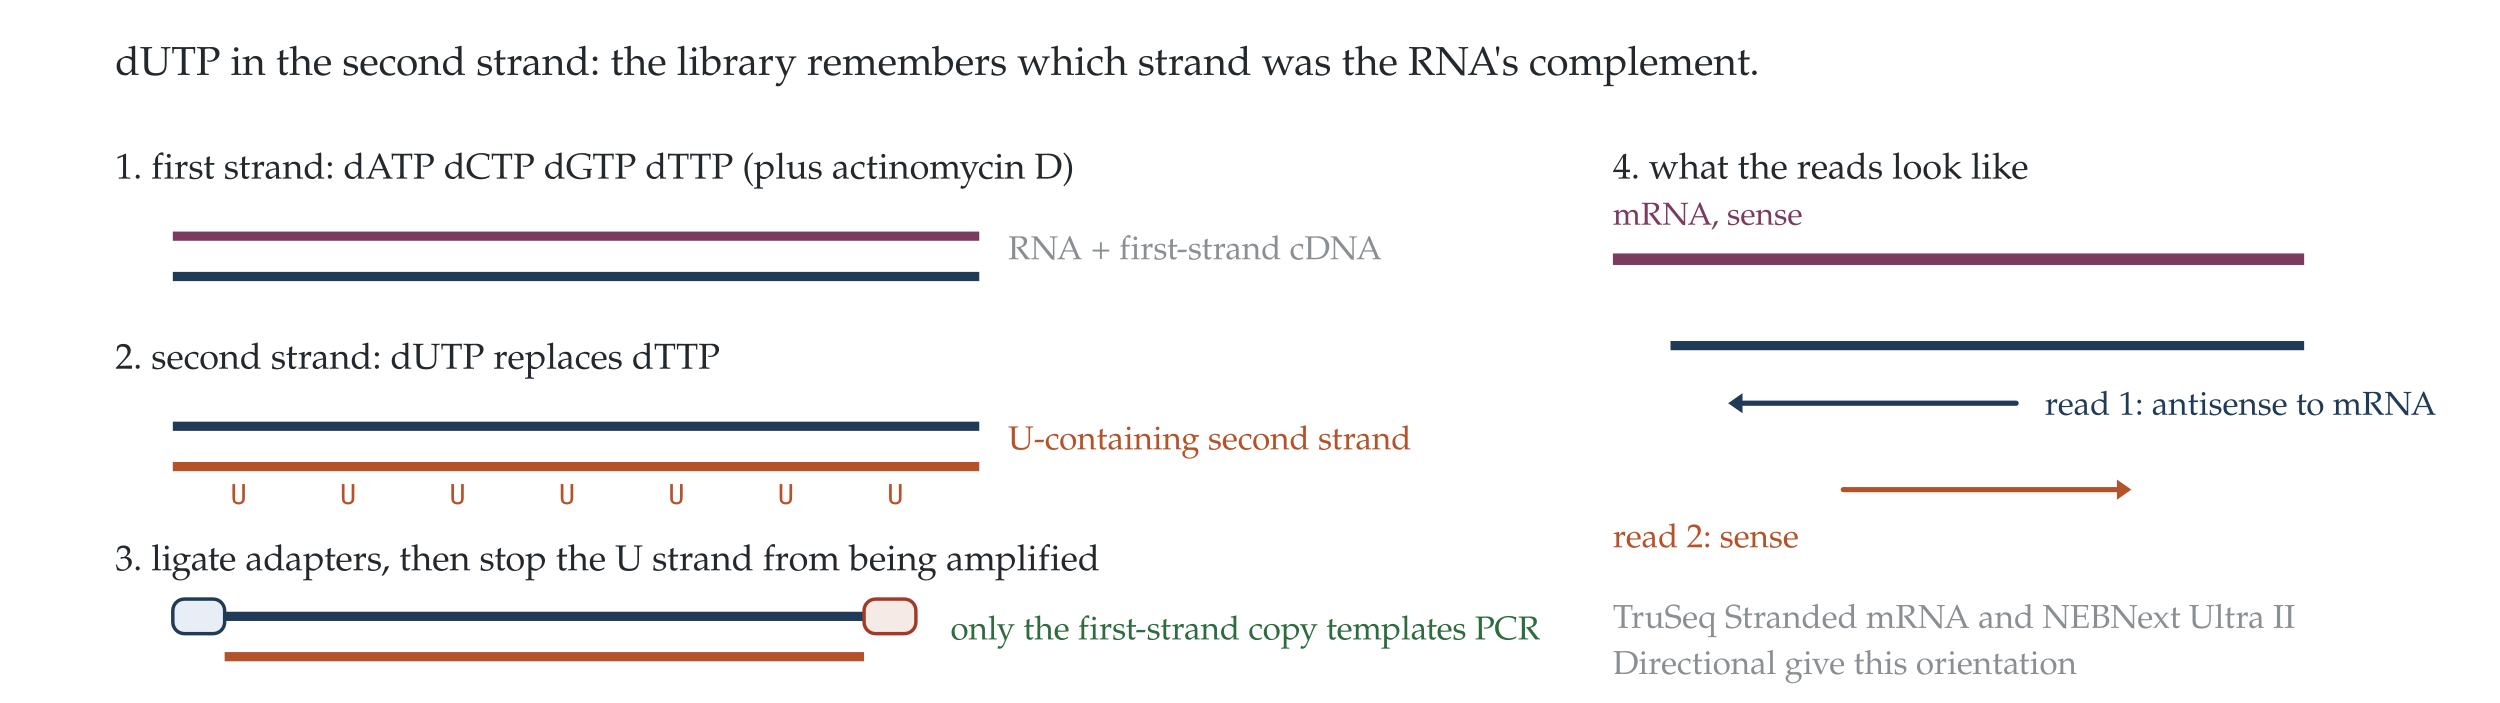
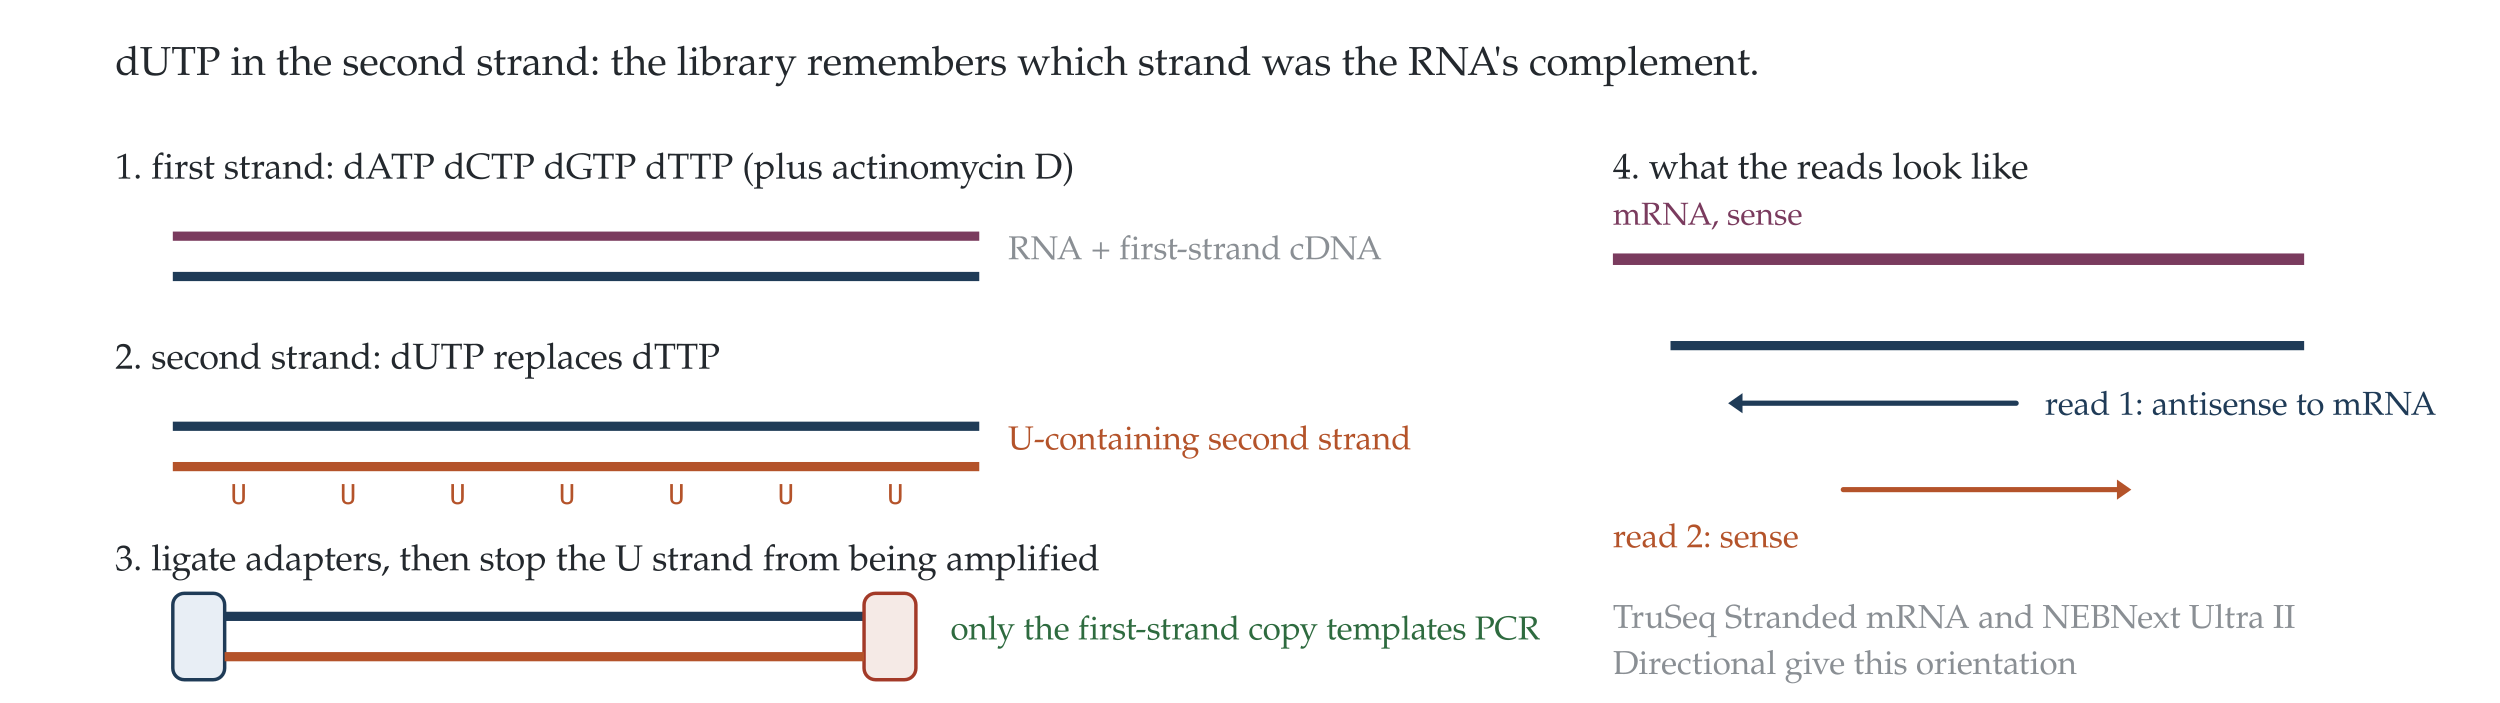
<svg xmlns="http://www.w3.org/2000/svg" viewBox="0 0 868 244" width="868" height="244" font-family="&quot;Palatino Linotype&quot;, &quot;Book Antiqua&quot;, Palatino, FreeSerif, serif" fill="#23282d">
  <rect width="840" height="244" fill="none" />
  <text x="40" y="26" font-size="14" fill="#23282d">dUTP in the second strand: the library remembers which strand was the RNA's complement.</text>
  <text x="40" y="62" font-size="12.5" fill="#23282d">1. first strand: dATP dCTP dGTP dTTP (plus actinomycin D)</text>
  <line x1="60" y1="82" x2="340" y2="82" stroke="#7a3b5e" stroke-width="3.2" stroke-linecap="butt" />
  <line x1="60" y1="96" x2="340" y2="96" stroke="#1f3b57" stroke-width="3.2" stroke-linecap="butt" />
  <text x="350" y="90" font-size="11.5" fill="#8a8f94">RNA + first-strand cDNA</text>
  <text x="40" y="128" font-size="12.5" fill="#23282d">2. second strand: dUTP replaces dTTP</text>
  <line x1="60" y1="148" x2="340" y2="148" stroke="#1f3b57" stroke-width="3.2" stroke-linecap="butt" />
  <line x1="60" y1="162" x2="340" y2="162" stroke="#b4532a" stroke-width="3.2" stroke-linecap="butt" />
  <text x="80" y="175" font-size="9.5" fill="#b4532a" font-family="ui-monospace, &quot;DejaVu Sans Mono&quot;, &quot;Courier New&quot;, monospace">U</text>
  <text x="118" y="175" font-size="9.5" fill="#b4532a" font-family="ui-monospace, &quot;DejaVu Sans Mono&quot;, &quot;Courier New&quot;, monospace">U</text>
  <text x="156" y="175" font-size="9.5" fill="#b4532a" font-family="ui-monospace, &quot;DejaVu Sans Mono&quot;, &quot;Courier New&quot;, monospace">U</text>
  <text x="194" y="175" font-size="9.5" fill="#b4532a" font-family="ui-monospace, &quot;DejaVu Sans Mono&quot;, &quot;Courier New&quot;, monospace">U</text>
  <text x="232" y="175" font-size="9.5" fill="#b4532a" font-family="ui-monospace, &quot;DejaVu Sans Mono&quot;, &quot;Courier New&quot;, monospace">U</text>
  <text x="270" y="175" font-size="9.5" fill="#b4532a" font-family="ui-monospace, &quot;DejaVu Sans Mono&quot;, &quot;Courier New&quot;, monospace">U</text>
  <text x="308" y="175" font-size="9.5" fill="#b4532a" font-family="ui-monospace, &quot;DejaVu Sans Mono&quot;, &quot;Courier New&quot;, monospace">U</text>
  <text x="350" y="156" font-size="11.5" fill="#b4532a">U-containing second strand</text>
  <text x="40" y="198" font-size="12.5" fill="#23282d">3. ligate adapters, then stop the U strand from being amplified</text>
-   <rect x="60" y="208" width="18" height="12" rx="4" fill="#e8eef5" stroke="#1f3b57" stroke-width="1.2" />
+   <rect x="60" y="206" width="18" height="30" rx="4" fill="#e8eef5" stroke="#1f3b57" stroke-width="1.2" />
  <line x1="78" y1="214" x2="300" y2="214" stroke="#1f3b57" stroke-width="3.2" stroke-linecap="butt" />
-   <rect x="300" y="208" width="18" height="12" rx="4" fill="#f5eae6" stroke="#a33a28" stroke-width="1.2" />
+   <rect x="300" y="206" width="18" height="30" rx="4" fill="#f5eae6" stroke="#a33a28" stroke-width="1.2" />
  <line x1="78" y1="228" x2="300" y2="228" stroke="#b4532a" stroke-width="3.2" stroke-linecap="butt" />
  <text x="330" y="222" font-size="11.5" fill="#2e6b3f">only the first-strand copy templates PCR</text>
  <text x="560" y="62" font-size="12.5" fill="#23282d">4. what the reads look like</text>
  <line x1="560" y1="90" x2="800" y2="90" stroke="#7a3b5e" stroke-width="4" stroke-linecap="butt" />
  <text x="560" y="78" font-size="11" fill="#7a3b5e">mRNA, sense</text>
  <line x1="580" y1="120" x2="800" y2="120" stroke="#1f3b57" stroke-width="3.2" stroke-linecap="butt" />
  <line x1="700" y1="140" x2="605" y2="140" stroke="#1f3b57" stroke-width="1.8" stroke-linecap="round" />
  <path d="M 600 140 L 605 136.5 L 605 143.5 Z" fill="#1f3b57" />
  <text x="710" y="144" font-size="11.5" fill="#1f3b57">read 1: antisense to mRNA</text>
  <line x1="640" y1="170" x2="735" y2="170" stroke="#b4532a" stroke-width="1.8" stroke-linecap="round" />
  <path d="M 740 170 L 735 166.5 L 735 173.5 Z" fill="#b4532a" />
  <text x="560" y="190" font-size="11.5" fill="#b4532a">read 2: sense</text>
  <text x="560" y="218" font-size="11.5" fill="#8a8f94">TruSeq Stranded mRNA and NEBNext Ultra II</text>
  <text x="560" y="234" font-size="11.5" fill="#8a8f94">Directional give this orientation</text>
</svg>
